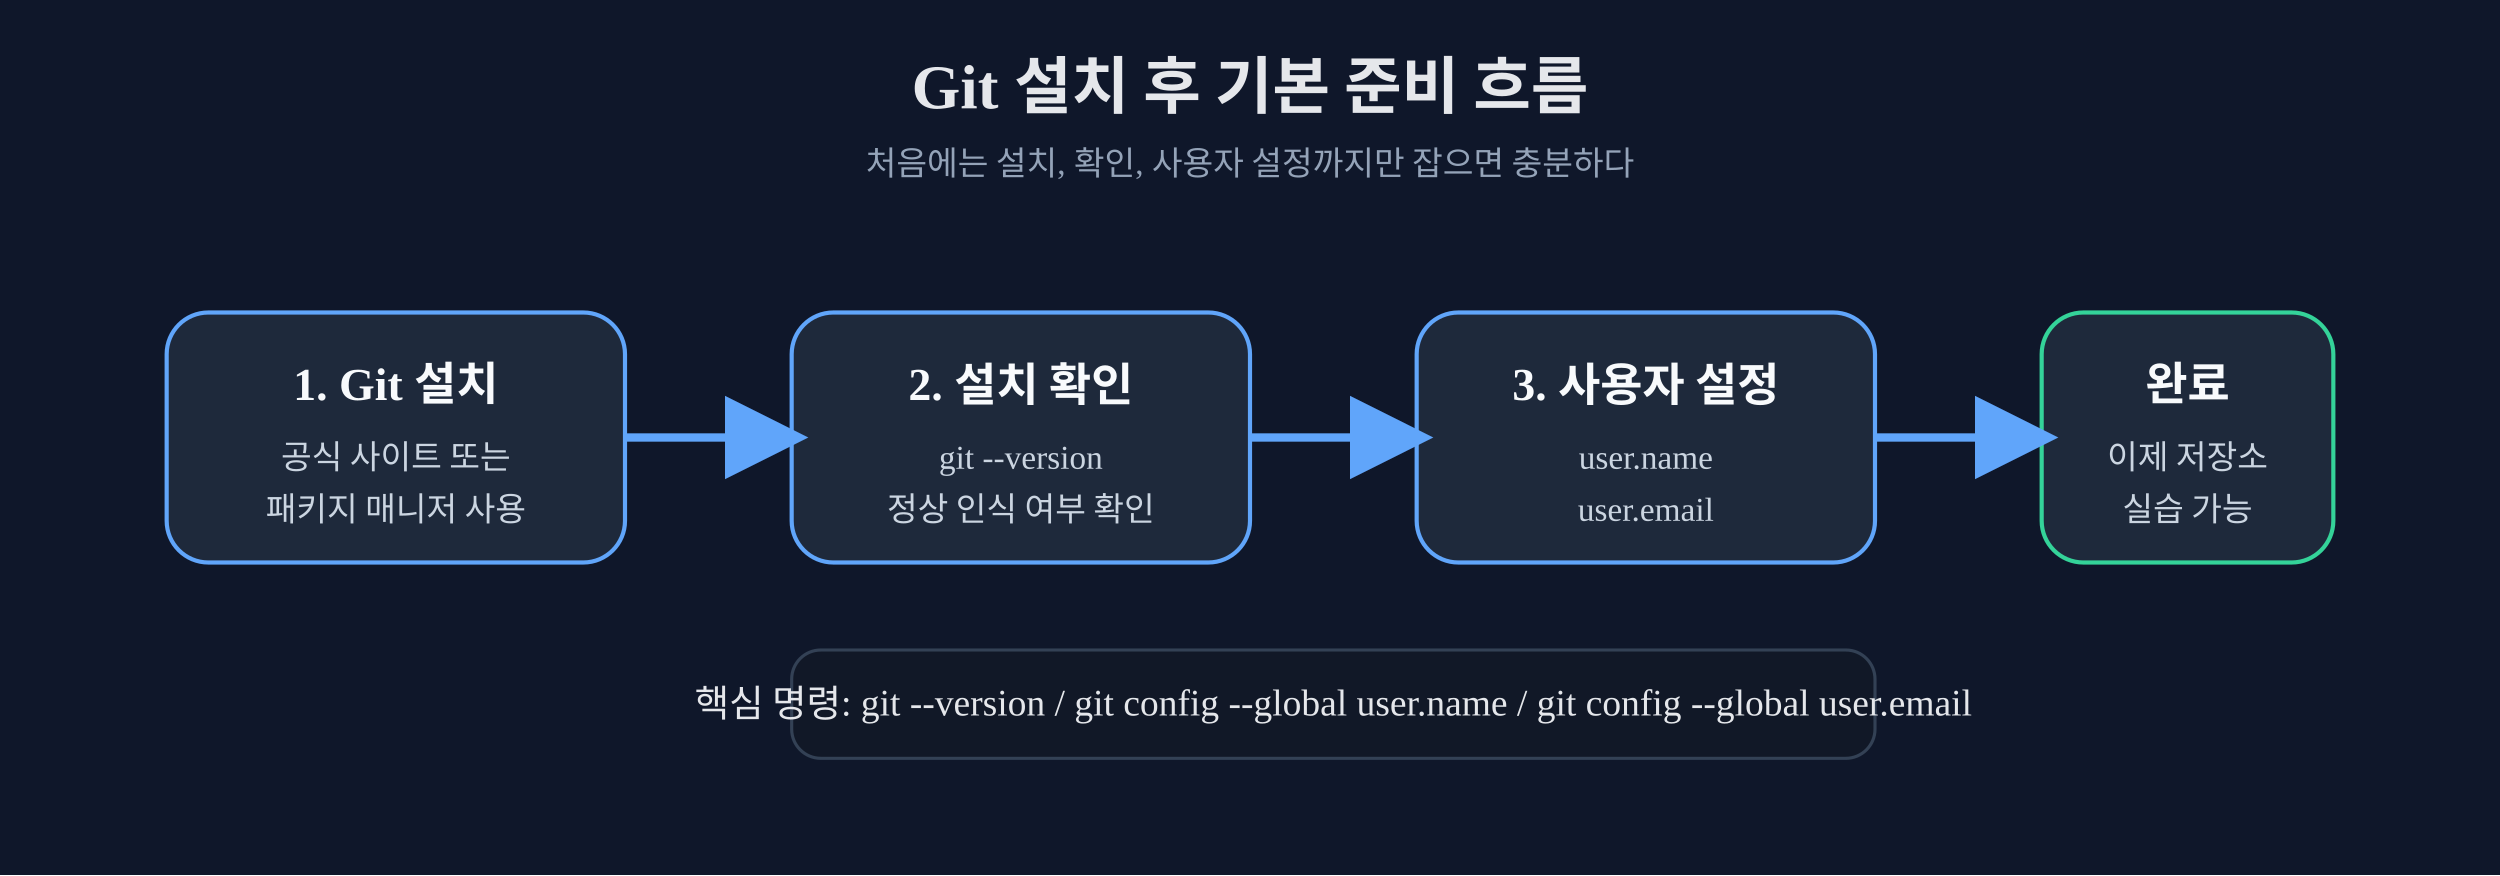
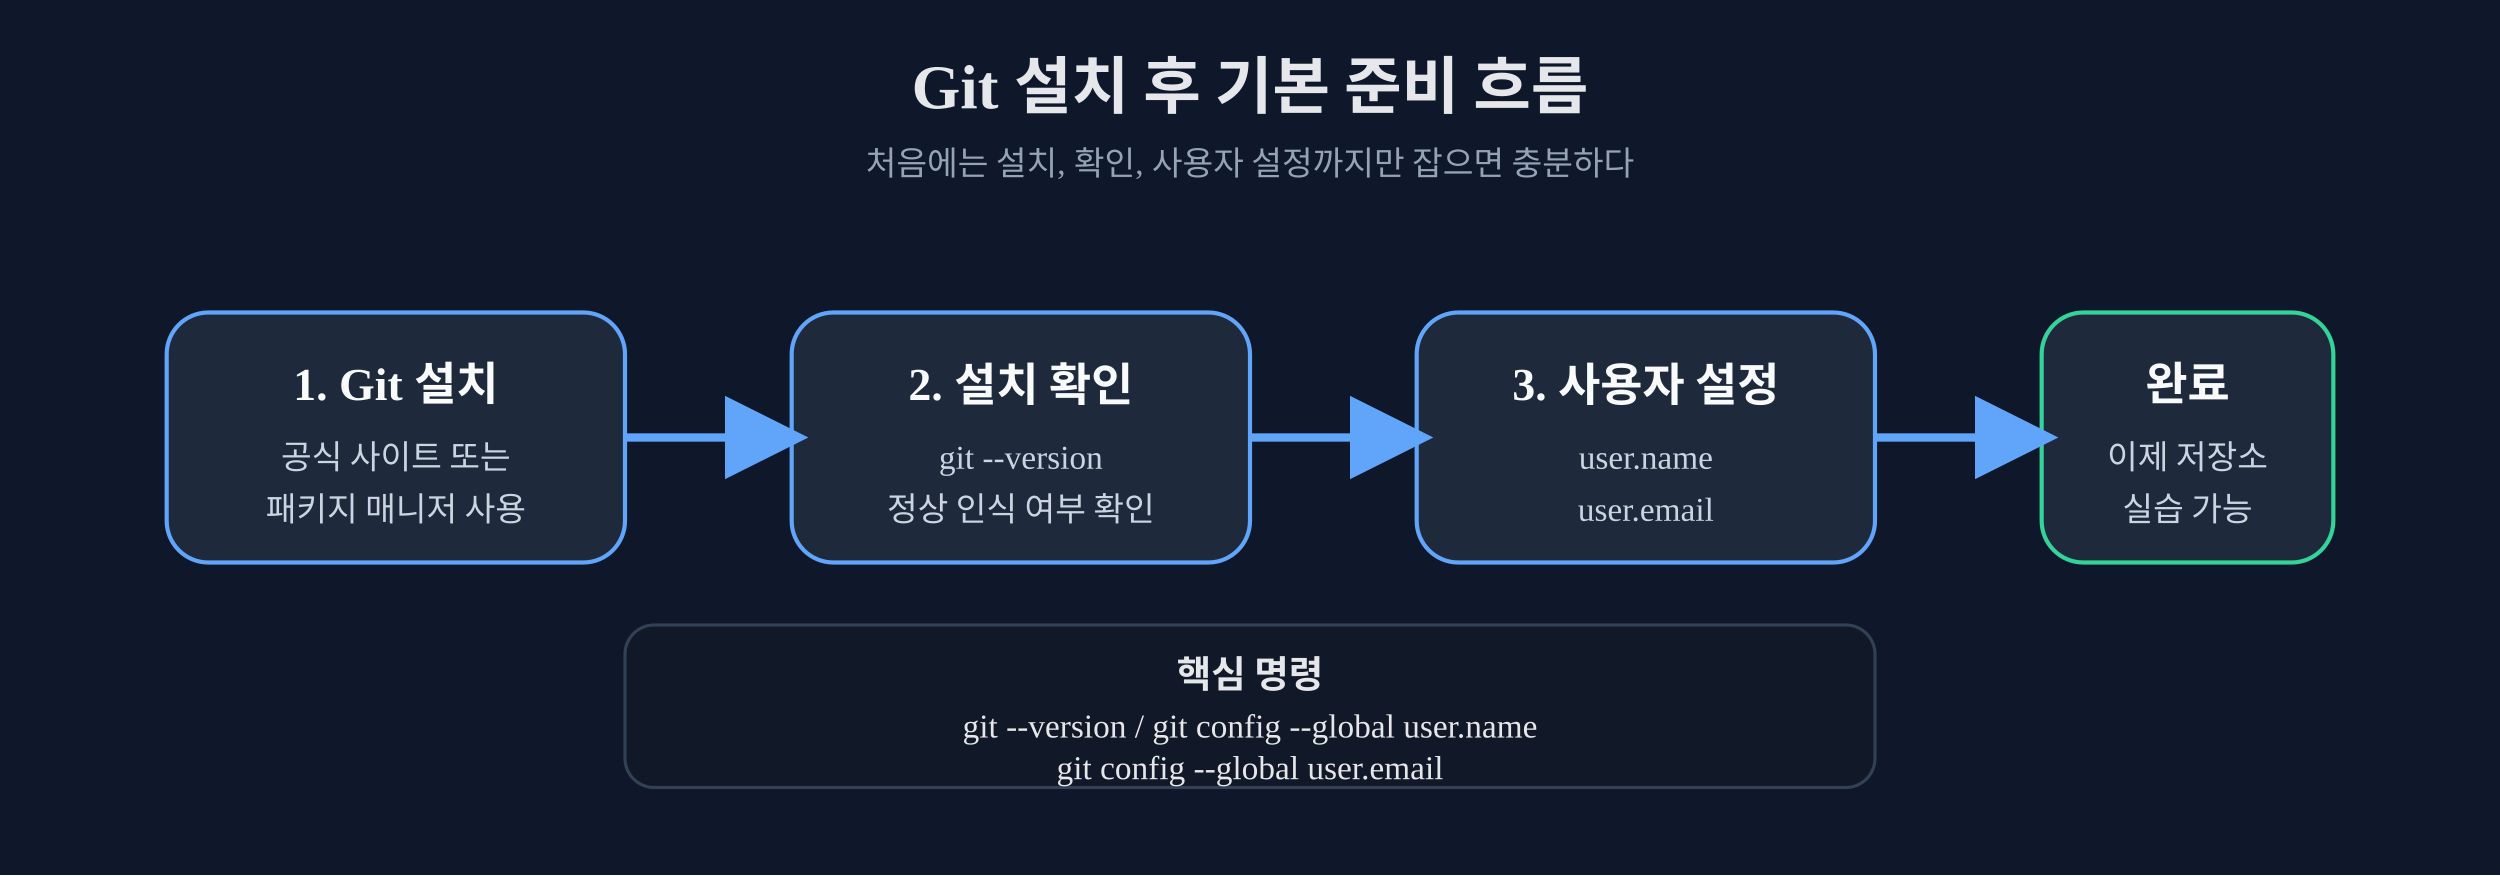
<svg xmlns="http://www.w3.org/2000/svg" width="1200" height="420" viewBox="0 0 1200 420">
  <rect width="1200" height="420" fill="#0f172a" />
  <text x="600" y="52" text-anchor="middle" font-size="30" font-weight="700" fill="#e5e7eb">Git 설치 후 기본 준비 흐름</text>
  <text x="600" y="84" text-anchor="middle" font-size="16" fill="#94a3b8">처음에는 설치, 확인, 사용자 설정까지만 잡으면 충분하다</text>
  <defs>
    <marker id="arrow" markerWidth="10" markerHeight="10" refX="8" refY="5" orient="auto">
      <path d="M0,0 L10,5 L0,10 Z" fill="#60a5fa" />
    </marker>
  </defs>
  <rect x="80" y="150" width="220" height="120" rx="20" fill="#1e293b" stroke="#60a5fa" stroke-width="2" />
  <text x="190" y="192" text-anchor="middle" font-size="22" font-weight="700" fill="#f8fafc">1. Git 설치</text>
  <text x="190" y="225" text-anchor="middle" font-size="16" fill="#cbd5e1">공식 사이트 또는</text>
  <text x="190" y="250" text-anchor="middle" font-size="16" fill="#cbd5e1">패키지 매니저 사용</text>
  <rect x="380" y="150" width="220" height="120" rx="20" fill="#1e293b" stroke="#60a5fa" stroke-width="2" />
  <text x="490" y="192" text-anchor="middle" font-size="22" font-weight="700" fill="#f8fafc">2. 설치 확인</text>
  <text x="490" y="225" text-anchor="middle" font-size="16" fill="#cbd5e1">git --version</text>
  <text x="490" y="250" text-anchor="middle" font-size="16" fill="#cbd5e1">정상 인식 여부 확인</text>
  <rect x="680" y="150" width="220" height="120" rx="20" fill="#1e293b" stroke="#60a5fa" stroke-width="2" />
  <text x="790" y="192" text-anchor="middle" font-size="22" font-weight="700" fill="#f8fafc">3. 사용자 설정</text>
  <text x="790" y="225" text-anchor="middle" font-size="16" fill="#cbd5e1">user.name</text>
  <text x="790" y="250" text-anchor="middle" font-size="16" fill="#cbd5e1">user.email</text>
  <rect x="980" y="150" width="140" height="120" rx="20" fill="#1e293b" stroke="#34d399" stroke-width="2" />
  <text x="1050" y="192" text-anchor="middle" font-size="22" font-weight="700" fill="#f8fafc">완료</text>
  <text x="1050" y="225" text-anchor="middle" font-size="16" fill="#cbd5e1">이제 저장소</text>
  <text x="1050" y="250" text-anchor="middle" font-size="16" fill="#cbd5e1">실습 가능</text>
  <line x1="300" y1="210" x2="380" y2="210" stroke="#60a5fa" stroke-width="4" marker-end="url(#arrow)" />
  <line x1="600" y1="210" x2="680" y2="210" stroke="#60a5fa" stroke-width="4" marker-end="url(#arrow)" />
  <line x1="900" y1="210" x2="980" y2="210" stroke="#60a5fa" stroke-width="4" marker-end="url(#arrow)" />
-   <rect x="380" y="312" width="520" height="52" rx="14" fill="#111827" stroke="#334155" stroke-width="1.5" />
-   <text x="640" y="344" text-anchor="middle" font-size="18" fill="#e5e7eb">핵심 명령: git --version / git config --global user.name / git config --global user.email</text>
+   <rect x="300" y="300" width="600" height="78" rx="14" fill="#111827" stroke="#334155" stroke-width="1.5" />
+   <text x="600" y="330" text-anchor="middle" font-size="18" font-weight="700" fill="#e5e7eb">핵심 명령</text>
+   <text x="600" y="354" text-anchor="middle" font-size="16" fill="#e5e7eb">git --version / git config --global user.name</text>
+   <text x="600" y="374" text-anchor="middle" font-size="16" fill="#e5e7eb">git config --global user.email</text>
</svg>
